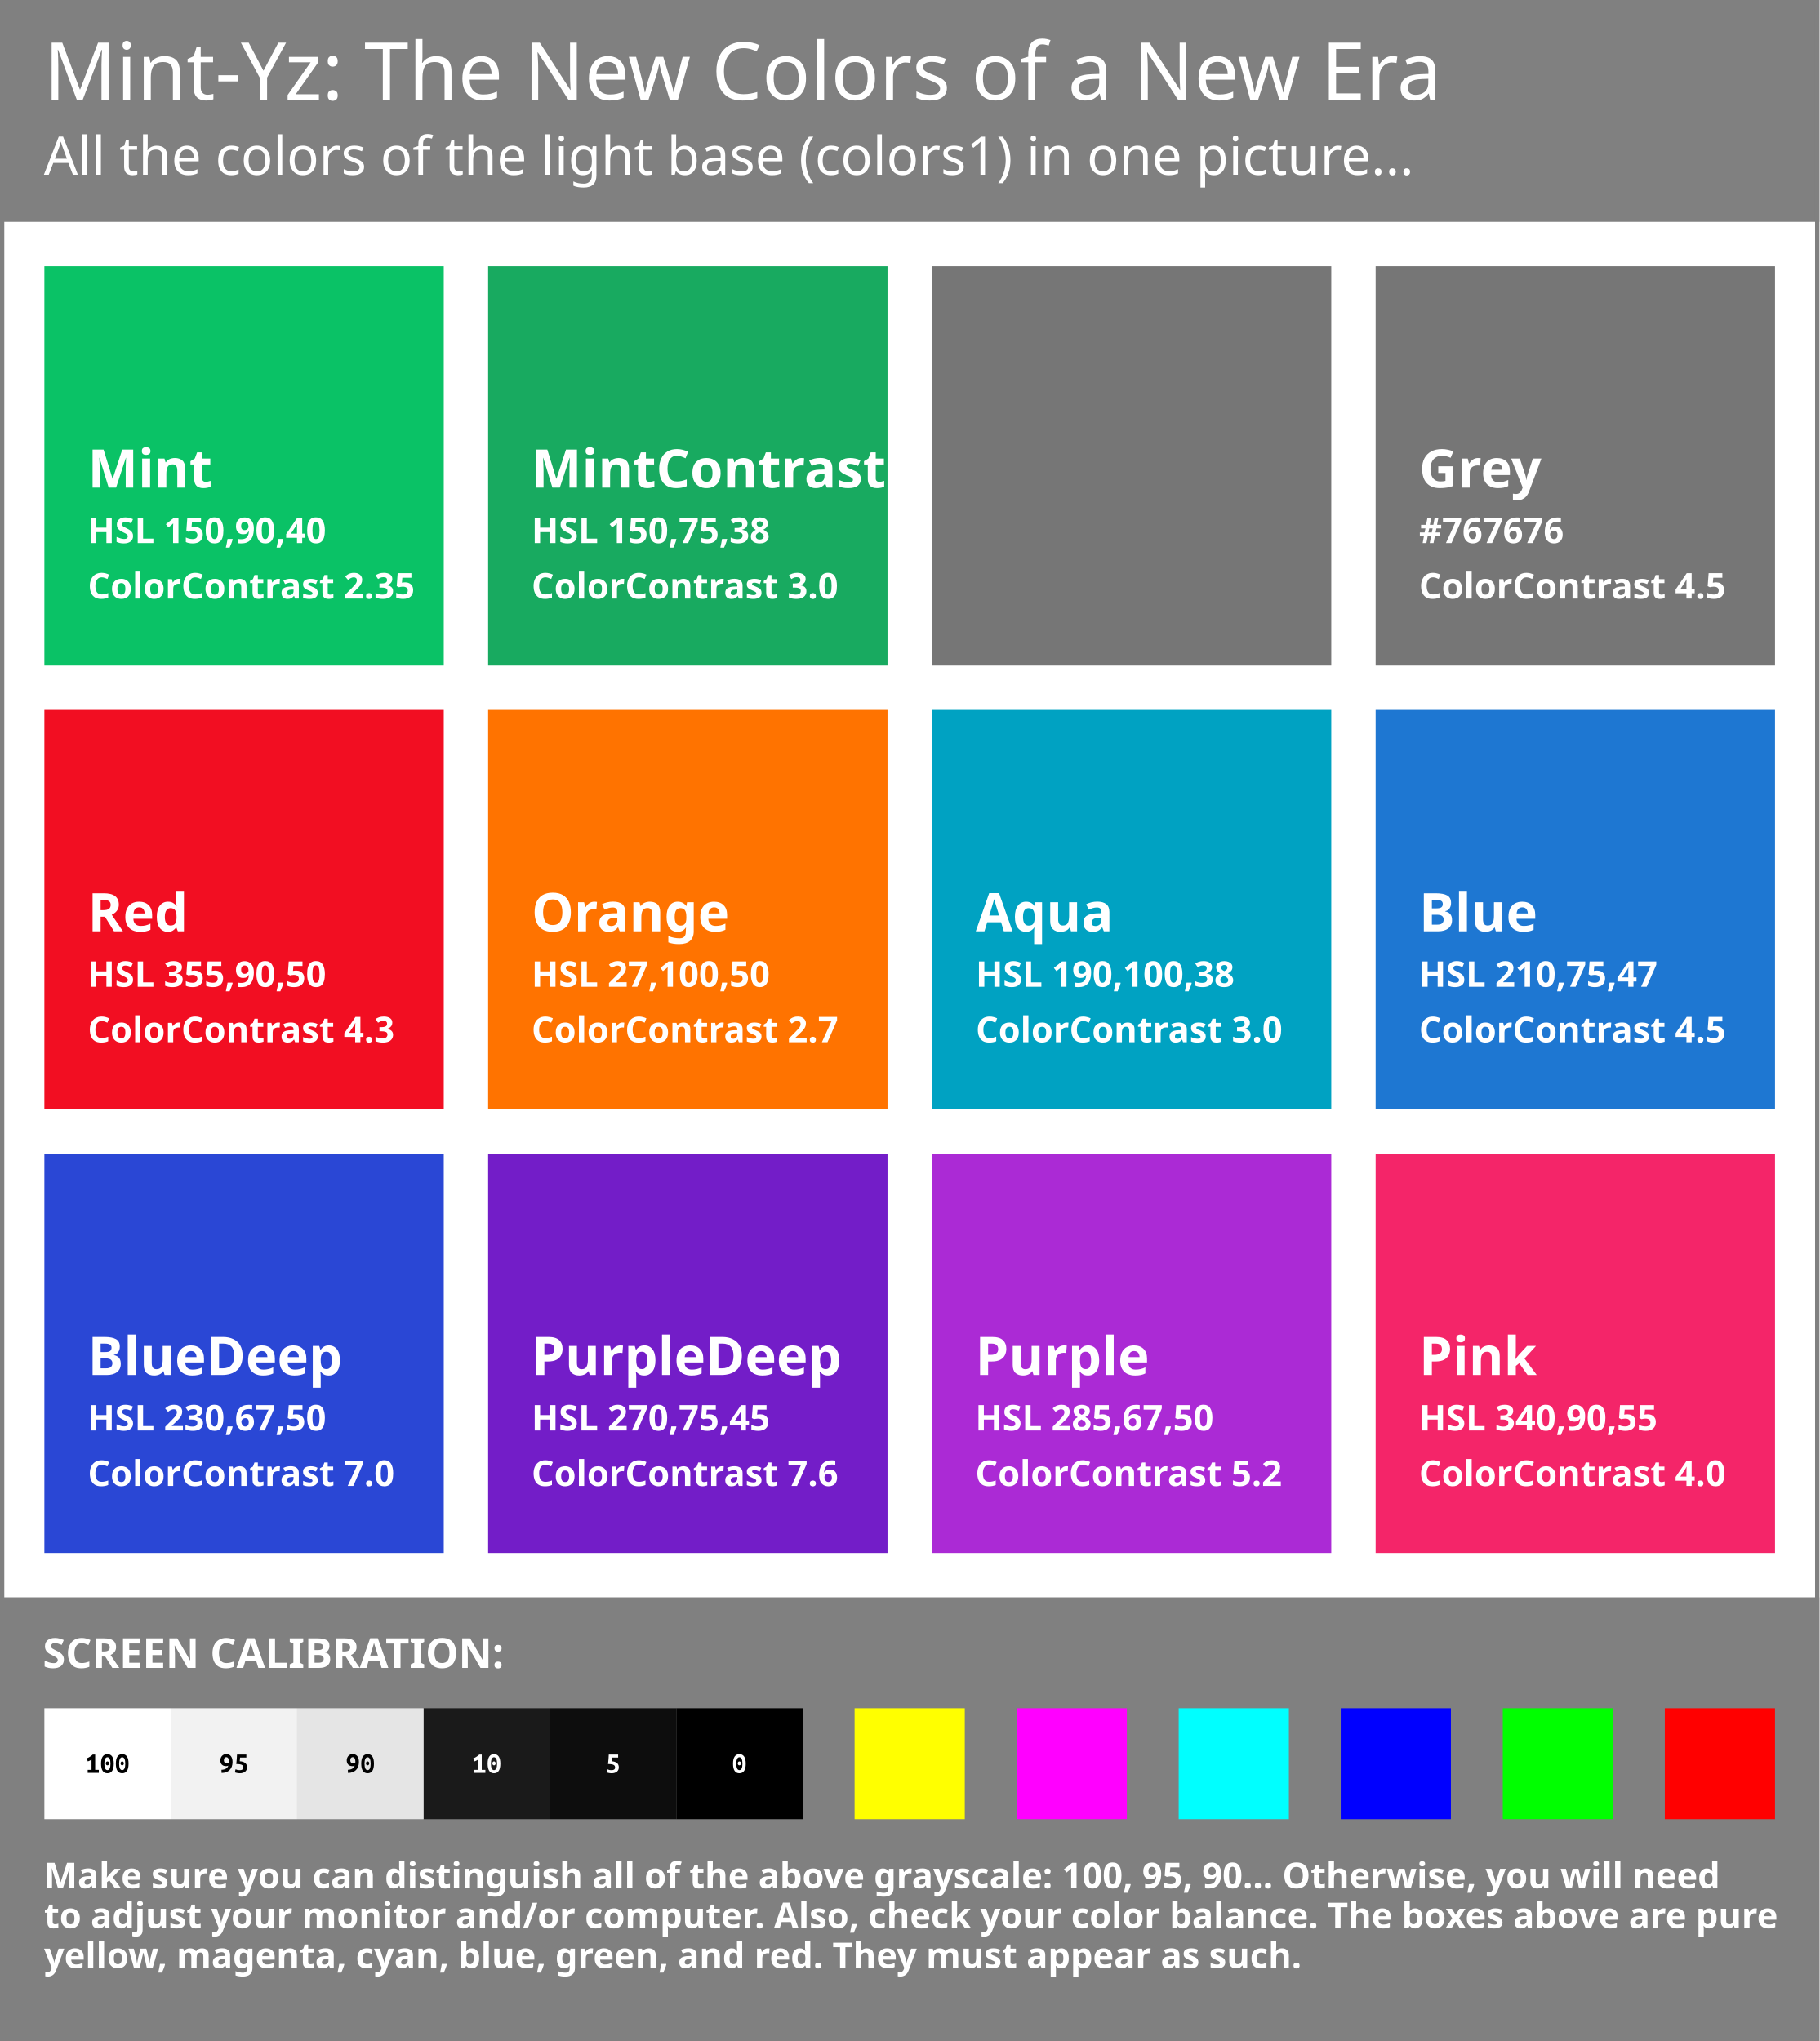
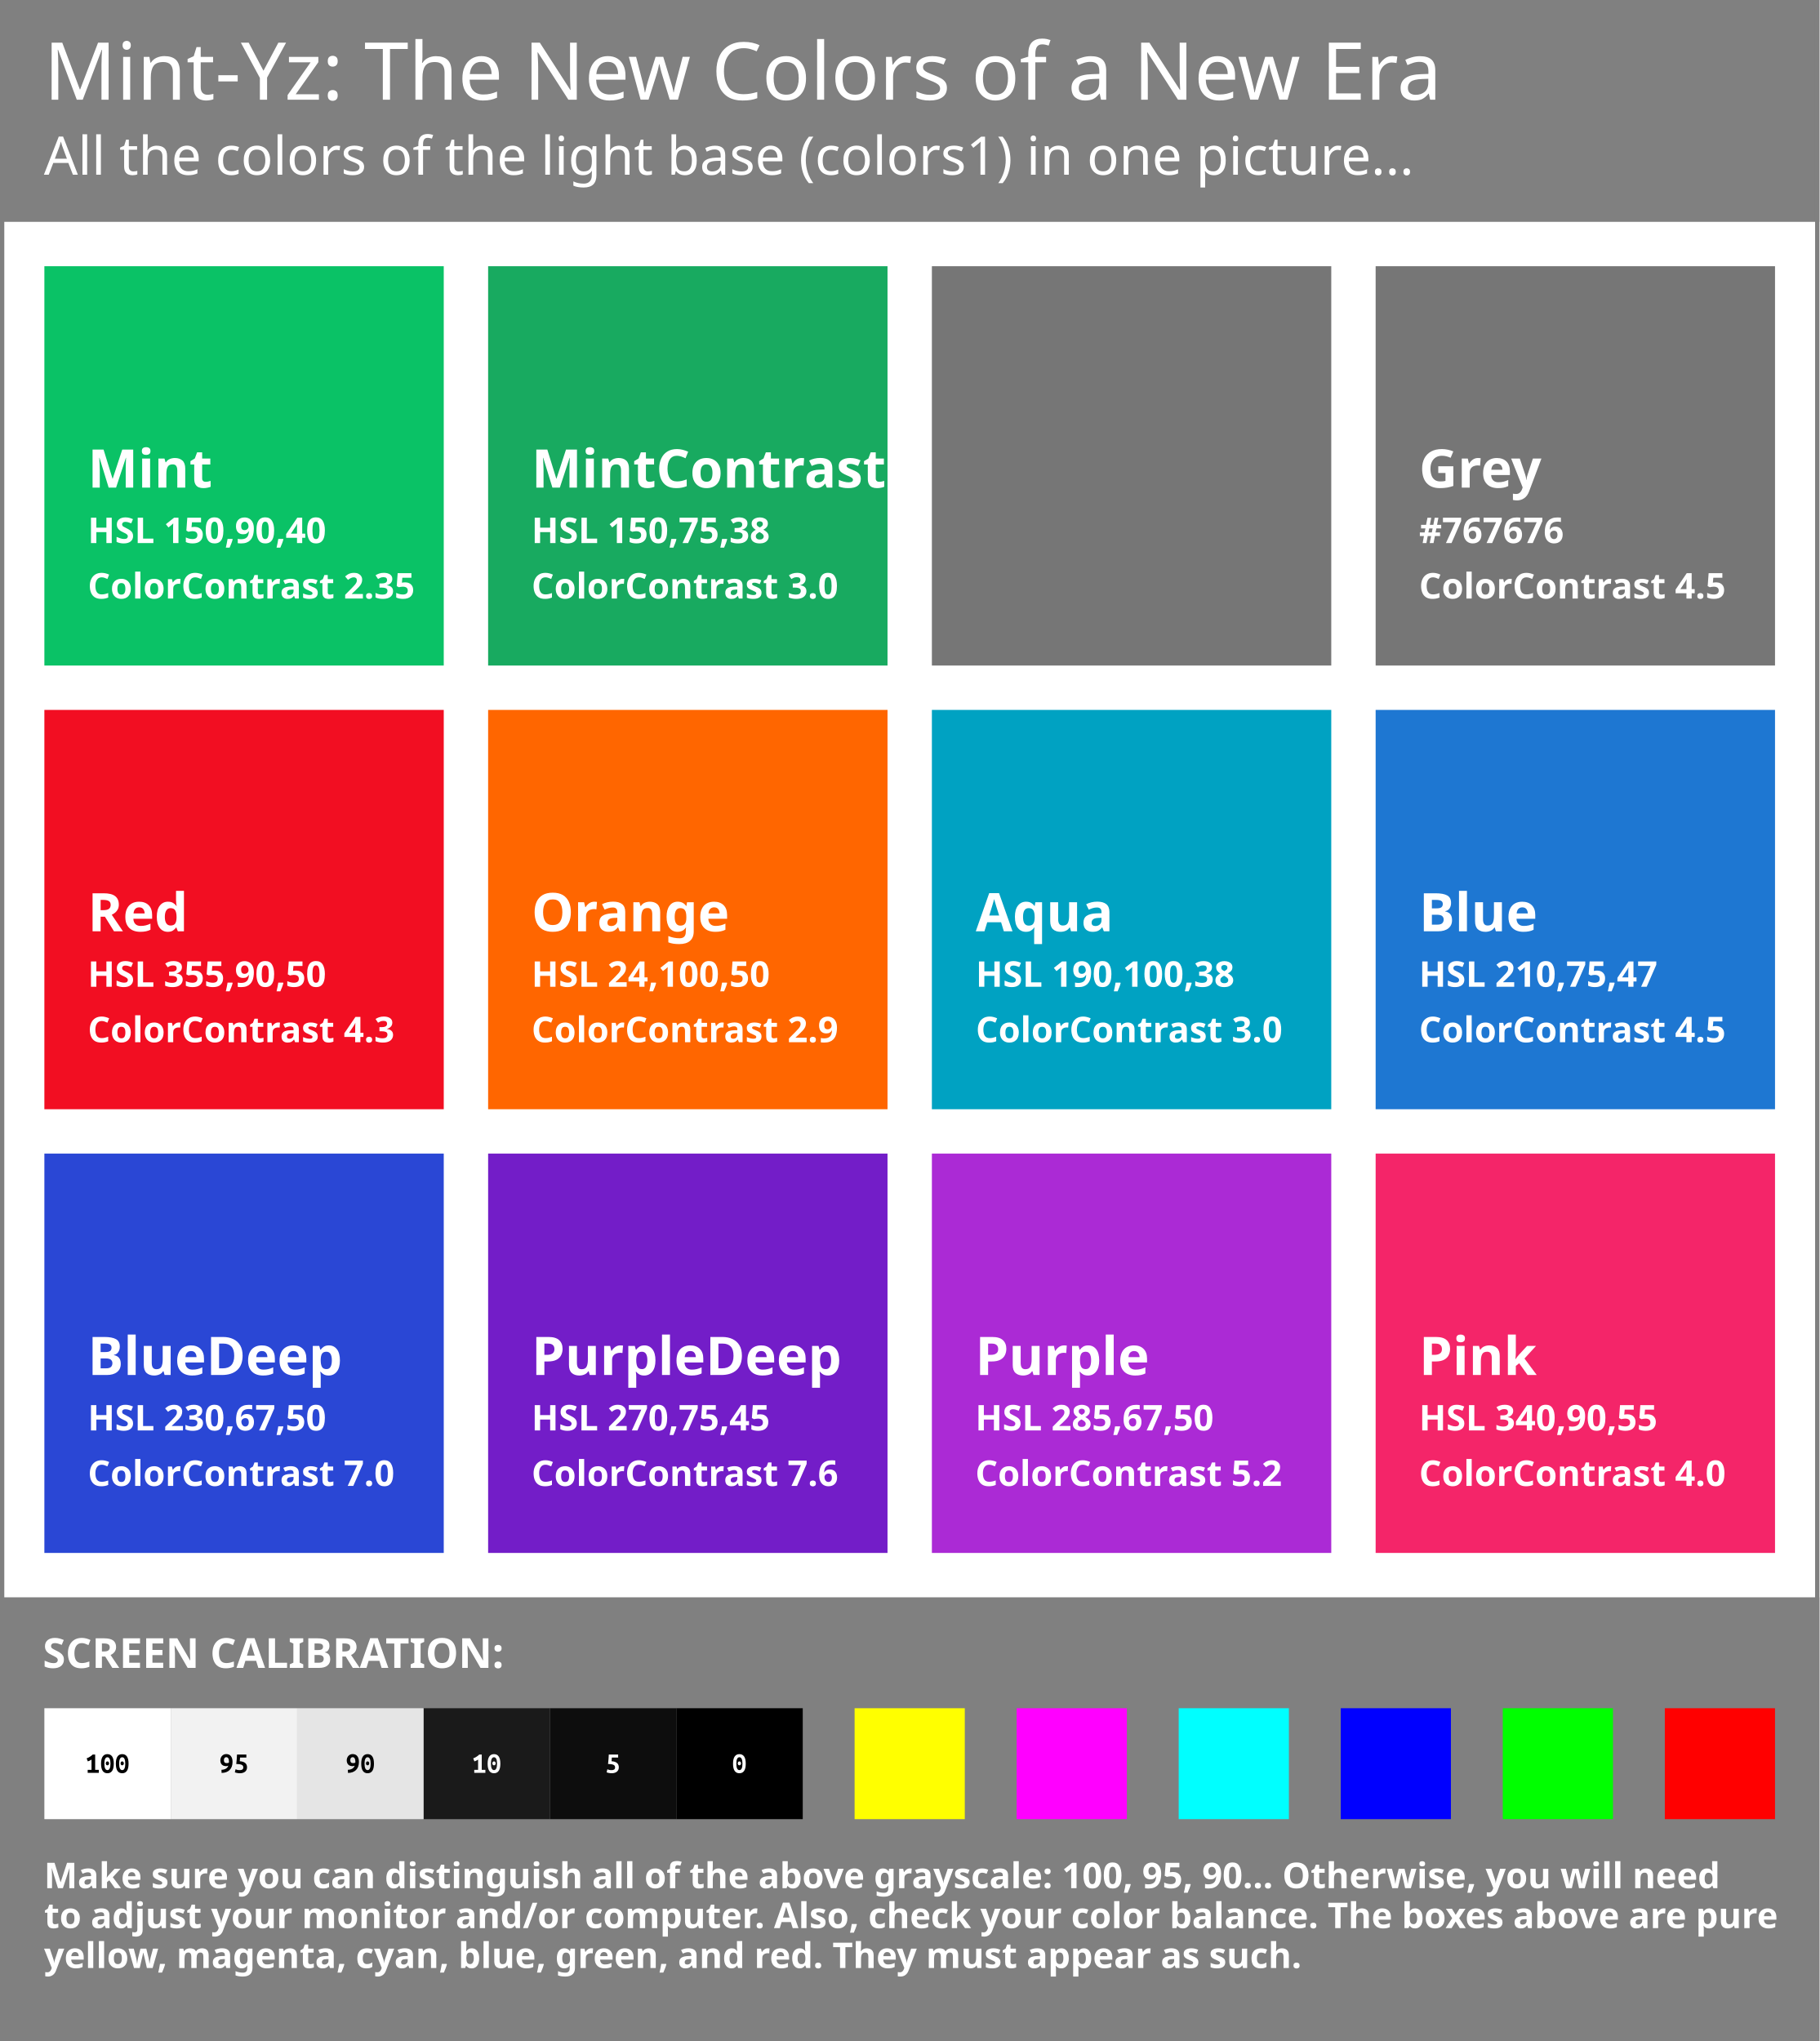
<svg xmlns="http://www.w3.org/2000/svg" width="820" height="920" viewBox="0 0 820 920" version="1.1" id="svg8">
  <defs id="defs2" />
  <g id="layer5">
    <rect y="0" x="0" height="920" width="820" id="rect122" style="fill:#ffffff;fill-opacity:1;stroke:none;stroke-width:0;stroke-opacity:1" />
  </g>
  <g id="layer1" transform="translate(0,-91.79999)">
    <rect y="211.8" x="420" height="180" width="180" id="rect133" style="vector-effect:none;fill:#767676;fill-opacity:1;stroke:none;stroke-width:0;stroke-linecap:butt;stroke-linejoin:miter;stroke-miterlimit:4;stroke-dasharray:none;stroke-dashoffset:0;stroke-opacity:1" />
    <rect y="91.8" x="0" height="100" width="820" id="rect903" style="opacity:1;vector-effect:none;fill:#808080;fill-opacity:1;stroke:none;stroke-width:0;stroke-linecap:butt;stroke-linejoin:miter;stroke-miterlimit:4;stroke-dasharray:none;stroke-dashoffset:0;stroke-opacity:1" />
    <text xml:space="preserve" style="font-style:normal;font-variant:normal;font-weight:normal;font-stretch:normal;font-size:24px;line-height:1.25;font-family:'DejaVu Sans';-inkscape-font-specification:'DejaVu Sans';text-align:start;letter-spacing:0px;word-spacing:0px;text-anchor:start;fill:#000000;fill-opacity:1;stroke:none" x="19.784" y="136.748" id="text947">
      <tspan x="19.784" y="136.748" style="font-style:normal;font-variant:normal;font-weight:normal;font-stretch:normal;font-size:36px;font-family:'Ubuntu Mono';-inkscape-font-specification:'Ubuntu Mono';fill:#ffffff;fill-opacity:1" id="tspan921">Mint-Yz: The New Colors of a New Era</tspan>
      <tspan id="tspan135" x="19.784" y="170.556" style="font-style:normal;font-variant:normal;font-weight:normal;font-stretch:normal;font-size:24px;font-family:'Ubuntu Mono';-inkscape-font-specification:'Ubuntu Mono';fill:#ffffff;fill-opacity:1">All the colors of the light base (colors1) in one picture...</tspan>
    </text>
    <rect y="92.768" x="0.968" height="918.063" width="818.063" id="rect115" style="fill:none;fill-opacity:1;stroke:#808080;stroke-width:1.937;stroke-opacity:1" />
    <g id="g1134" transform="translate(0,-50)">
      <rect y="861.8" x="0" height="200" width="820" id="rect4820" style="opacity:1;vector-effect:none;fill:#808080;fill-opacity:1;stroke:none;stroke-width:0;stroke-linecap:butt;stroke-linejoin:miter;stroke-miterlimit:4;stroke-dasharray:none;stroke-dashoffset:0;stroke-opacity:1" />
      <g id="g1061">
        <g transform="matrix(0,-2.099737,2.760329,0,-19.81775,889.5778)" style="display:inline" id="g1269">
          <rect transform="rotate(-90)" rx="6.3846035e-17" y="-34.396" x="-297" height="23.812" width="17.992" id="rect7" style="fill:#ff0000;fill-opacity:1;stroke:none;stroke-width:0.15;stroke-miterlimit:4;stroke-dasharray:none;stroke-opacity:1" />
          <rect transform="rotate(-90)" style="fill:#00ff00;fill-opacity:1;stroke:none;stroke-width:0.15;stroke-miterlimit:4;stroke-dasharray:none;stroke-opacity:1" id="rect9" width="17.992" height="23.812" x="-270.542" y="-34.396" rx="6.3846035e-17" />
          <rect transform="rotate(-90)" rx="6.3846035e-17" y="-34.396" x="-244.083" height="23.812" width="17.992" id="rect11" style="fill:#0000ff;fill-opacity:1;stroke:none;stroke-width:0.15;stroke-miterlimit:4;stroke-dasharray:none;stroke-opacity:1" />
          <rect transform="rotate(-90)" style="fill:#ffff00;fill-opacity:1;stroke:none;stroke-width:0.15;stroke-miterlimit:4;stroke-dasharray:none;stroke-opacity:1" id="rect818" width="17.992" height="23.812" x="-164.708" y="-34.396" rx="6.3846035e-17" />
          <rect transform="rotate(-90)" rx="6.3846035e-17" y="-34.396" x="-217.625" height="23.812" width="17.992" id="rect820-7" style="fill:#00ffff;fill-opacity:1;stroke:none;stroke-width:0.15;stroke-miterlimit:4;stroke-dasharray:none;stroke-opacity:1" />
          <rect transform="rotate(-90)" style="fill:#ff00ff;fill-opacity:1;stroke:none;stroke-width:0.15;stroke-miterlimit:4;stroke-dasharray:none;stroke-opacity:1" id="rect822-6" width="17.992" height="23.812" x="-191.167" y="-34.396" rx="6.3846035e-17" />
        </g>
        <rect transform="scale(-1)" style="display:inline;fill:#000000;fill-opacity:1;stroke:none;stroke-width:0.387;stroke-miterlimit:4;stroke-dasharray:none;stroke-opacity:1" id="rect1035" width="56.966" height="50" x="-361.798" y="-961.8" rx="2.0215312e-16" />
        <rect transform="scale(-1)" rx="2.0215312e-16" y="-961.8" x="-304.831" height="50" width="56.966" id="rect1037" style="display:inline;fill:#0d0d0d;fill-opacity:1;stroke:none;stroke-width:0.387;stroke-miterlimit:4;stroke-dasharray:none;stroke-opacity:1" />
        <rect transform="scale(-1)" style="display:inline;fill:#f2f2f2;fill-opacity:1;stroke:none;stroke-width:0.387;stroke-miterlimit:4;stroke-dasharray:none;stroke-opacity:1" id="rect1039" width="56.966" height="50" x="-133.933" y="-961.8" rx="2.0215312e-16" />
        <rect transform="scale(-1)" rx="2.0215312e-16" y="-961.8" x="-247.865" height="50" width="56.966" id="rect1041" style="display:inline;fill:#1a1a1a;fill-opacity:1;stroke:none;stroke-width:0.387;stroke-miterlimit:4;stroke-dasharray:none;stroke-opacity:1" />
        <rect transform="scale(-1)" style="display:inline;fill:#e5e5e5;fill-opacity:1;stroke:none;stroke-width:0.387;stroke-miterlimit:4;stroke-dasharray:none;stroke-opacity:1" id="rect1043" width="56.966" height="50" x="-190.899" y="-961.8" rx="2.0215312e-16" />
        <rect rx="2.0215312e-16" y="-961.8" x="-76.966" height="50" width="56.966" id="rect1045" style="display:inline;fill:#ffffff;fill-opacity:1;stroke:none;stroke-width:0.387;stroke-miterlimit:4;stroke-dasharray:none;stroke-opacity:1" transform="scale(-1)" />
        <g id="g1028">
          <g style="font-weight:bold;font-size:13.333px;line-height:17.778px;font-family:'Ubuntu Mono';-inkscape-font-specification:'Ubuntu Mono Bold';letter-spacing:0px;word-spacing:0px" id="text135" aria-label="100">
            <path id="path983" style="font-size:13.333px;text-align:center;text-anchor:middle" d="m 41.25,939.573 v -4.613 q -0.373,0.267 -0.853,0.48 -0.48,0.2 -0.813,0.32 l -0.533,-1.36 q 0.32,-0.12 0.693,-0.307 0.373,-0.187 0.747,-0.413 0.373,-0.227 0.707,-0.48 0.333,-0.253 0.573,-0.52 h 1.12 v 6.893 h 1.64 v 1.36 h -5.013 v -1.36 z" />
            <path id="path985" style="font-size:13.333px;text-align:center;text-anchor:middle" d="m 51.277,936.786 q 0,2.187 -0.733,3.253 -0.733,1.067 -2.133,1.067 -1.4,0 -2.133,-1.067 -0.733,-1.067 -0.733,-3.253 0,-2.16 0.747,-3.227 0.747,-1.067 2.12,-1.067 1.4,0 2.133,1.067 0.733,1.053 0.733,3.227 z m -1.48,0 q 0,-1.413 -0.36,-2.147 -0.347,-0.747 -1.027,-0.747 -0.667,0 -1.027,0.747 -0.36,0.733 -0.36,2.147 0,1.427 0.36,2.173 0.36,0.733 1.027,0.733 0.68,0 1.027,-0.733 0.36,-0.747 0.36,-2.173 z m -0.64,-0.133 q 0,0.36 -0.213,0.627 -0.2,0.253 -0.52,0.253 -0.347,0 -0.547,-0.253 -0.2,-0.267 -0.2,-0.627 0,-0.36 0.2,-0.627 0.2,-0.267 0.547,-0.267 0.32,0 0.52,0.267 0.213,0.267 0.213,0.627 z" />
            <path id="path987" style="font-size:13.333px;text-align:center;text-anchor:middle" d="m 57.943,936.786 q 0,2.187 -0.733,3.253 -0.733,1.067 -2.133,1.067 -1.4,0 -2.133,-1.067 -0.733,-1.067 -0.733,-3.253 0,-2.16 0.747,-3.227 0.747,-1.067 2.12,-1.067 1.4,0 2.133,1.067 0.733,1.053 0.733,3.227 z m -1.48,0 q 0,-1.413 -0.36,-2.147 -0.347,-0.747 -1.027,-0.747 -0.667,0 -1.027,0.747 -0.36,0.733 -0.36,2.147 0,1.427 0.36,2.173 0.36,0.733 1.027,0.733 0.68,0 1.027,-0.733 0.36,-0.747 0.36,-2.173 z m -0.64,-0.133 q 0,0.36 -0.213,0.627 -0.2,0.253 -0.52,0.253 -0.347,0 -0.547,-0.253 -0.2,-0.267 -0.2,-0.627 0,-0.36 0.2,-0.627 0.2,-0.267 0.547,-0.267 0.32,0 0.52,0.267 0.213,0.267 0.213,0.627 z" />
          </g>
          <g style="font-weight:bold;font-size:13.333px;line-height:17.778px;font-family:'Ubuntu Mono';-inkscape-font-specification:'Ubuntu Mono Bold';letter-spacing:0px;word-spacing:0px" id="text141" aria-label="0">
            <path id="path990" style="font-size:13.333px;text-align:center;text-anchor:middle;fill:#ffffff;fill-opacity:1" d="m 336.107,936.786 q 0,2.187 -0.733,3.253 -0.733,1.067 -2.133,1.067 -1.4,0 -2.133,-1.067 -0.733,-1.067 -0.733,-3.253 0,-2.16 0.747,-3.227 0.747,-1.067 2.12,-1.067 1.4,0 2.133,1.067 0.733,1.053 0.733,3.227 z m -1.48,0 q 0,-1.413 -0.36,-2.147 -0.347,-0.747 -1.027,-0.747 -0.667,0 -1.027,0.747 -0.36,0.733 -0.36,2.147 0,1.427 0.36,2.173 0.36,0.733 1.027,0.733 0.68,0 1.027,-0.733 0.36,-0.747 0.36,-2.173 z m -0.64,-0.133 q 0,0.36 -0.213,0.627 -0.2,0.253 -0.52,0.253 -0.347,0 -0.547,-0.253 -0.2,-0.267 -0.2,-0.627 0,-0.36 0.2,-0.627 0.2,-0.267 0.547,-0.267 0.32,0 0.52,0.267 0.213,0.267 0.213,0.627 z" />
          </g>
          <g style="font-weight:bold;font-size:13.333px;line-height:17.778px;font-family:'Ubuntu Mono';-inkscape-font-specification:'Ubuntu Mono Bold';letter-spacing:0px;word-spacing:0px" id="text968" aria-label="95">
            <path id="path993" style="font-size:13.333px;text-align:center;text-anchor:middle" d="m 102.189,936.546 q 0.253,0 0.533,-0.053 0.28,-0.053 0.453,-0.147 0.013,-0.107 0.013,-0.253 0.013,-0.16 0.013,-0.307 0,-0.333 -0.067,-0.667 -0.053,-0.347 -0.2,-0.627 -0.133,-0.28 -0.373,-0.453 -0.227,-0.173 -0.573,-0.173 -0.293,0 -0.507,0.12 -0.2,0.107 -0.333,0.293 -0.12,0.187 -0.187,0.44 -0.053,0.253 -0.053,0.533 0,0.627 0.293,0.96 0.293,0.333 0.987,0.333 z m -0.213,1.36 q -0.72,0 -1.227,-0.2 -0.507,-0.213 -0.827,-0.573 -0.32,-0.36 -0.467,-0.827 -0.147,-0.48 -0.147,-1.027 0,-0.48 0.16,-0.973 0.173,-0.507 0.493,-0.907 0.333,-0.413 0.827,-0.667 0.493,-0.267 1.16,-0.267 1.387,0 2.12,0.933 0.733,0.933 0.733,2.6 0,1.2 -0.347,2.133 -0.347,0.92 -1,1.547 -0.64,0.627 -1.56,0.96 -0.907,0.32 -2.027,0.32 l -0.053,-1.413 q 1.067,-0.013 1.907,-0.453 0.84,-0.453 1.187,-1.413 -0.52,0.227 -0.933,0.227 z" />
            <path id="path995" style="font-size:13.333px;text-align:center;text-anchor:middle" d="m 109.656,938.506 q 0,-0.347 -0.12,-0.627 -0.107,-0.293 -0.453,-0.493 -0.333,-0.213 -0.96,-0.32 -0.627,-0.12 -1.64,-0.12 0.133,-1.12 0.213,-2.187 0.08,-1.08 0.12,-2.08 h 4.213 v 1.36 h -2.84 q -0.027,0.427 -0.067,0.893 -0.04,0.467 -0.067,0.76 1.653,0.107 2.467,0.8 0.813,0.693 0.813,1.947 0,0.573 -0.2,1.067 -0.2,0.48 -0.613,0.84 -0.413,0.36 -1.027,0.56 -0.613,0.2 -1.427,0.2 -0.32,0 -0.653,-0.04 -0.333,-0.04 -0.64,-0.107 -0.307,-0.053 -0.56,-0.133 -0.24,-0.08 -0.373,-0.147 l 0.333,-1.36 q 0.293,0.147 0.747,0.267 0.453,0.12 1.133,0.12 0.48,0 0.787,-0.107 0.32,-0.107 0.493,-0.267 0.187,-0.173 0.253,-0.387 0.067,-0.213 0.067,-0.44 z" />
          </g>
          <g style="font-weight:bold;font-size:13.333px;line-height:17.778px;font-family:'Ubuntu Mono';-inkscape-font-specification:'Ubuntu Mono Bold';letter-spacing:0px;word-spacing:0px" id="text973" aria-label="90">
            <path id="path998" style="font-size:13.333px;text-align:center;text-anchor:middle" d="m 159.155,936.546 q 0.253,0 0.533,-0.053 0.28,-0.053 0.453,-0.147 0.013,-0.107 0.013,-0.253 0.013,-0.16 0.013,-0.307 0,-0.333 -0.067,-0.667 -0.053,-0.347 -0.2,-0.627 -0.133,-0.28 -0.373,-0.453 -0.227,-0.173 -0.573,-0.173 -0.293,0 -0.507,0.12 -0.2,0.107 -0.333,0.293 -0.12,0.187 -0.187,0.44 -0.053,0.253 -0.053,0.533 0,0.627 0.293,0.96 0.293,0.333 0.987,0.333 z m -0.213,1.36 q -0.72,0 -1.227,-0.2 -0.507,-0.213 -0.827,-0.573 -0.32,-0.36 -0.467,-0.827 -0.147,-0.48 -0.147,-1.027 0,-0.48 0.16,-0.973 0.173,-0.507 0.493,-0.907 0.333,-0.413 0.827,-0.667 0.493,-0.267 1.16,-0.267 1.387,0 2.12,0.933 0.733,0.933 0.733,2.6 0,1.2 -0.347,2.133 -0.347,0.92 -1,1.547 -0.64,0.627 -1.56,0.96 -0.907,0.32 -2.027,0.32 l -0.053,-1.413 q 1.067,-0.013 1.907,-0.453 0.84,-0.453 1.187,-1.413 -0.52,0.227 -0.933,0.227 z" />
            <path id="path1000" style="font-size:13.333px;text-align:center;text-anchor:middle" d="m 168.542,936.786 q 0,2.187 -0.733,3.253 -0.733,1.067 -2.133,1.067 -1.4,0 -2.133,-1.067 -0.733,-1.067 -0.733,-3.253 0,-2.16 0.747,-3.227 0.747,-1.067 2.12,-1.067 1.4,0 2.133,1.067 0.733,1.053 0.733,3.227 z m -1.48,0 q 0,-1.413 -0.36,-2.147 -0.347,-0.747 -1.027,-0.747 -0.667,0 -1.027,0.747 -0.36,0.733 -0.36,2.147 0,1.427 0.36,2.173 0.36,0.733 1.027,0.733 0.68,0 1.027,-0.733 0.36,-0.747 0.36,-2.173 z m -0.64,-0.133 q 0,0.36 -0.213,0.627 -0.2,0.253 -0.52,0.253 -0.347,0 -0.547,-0.253 -0.2,-0.267 -0.2,-0.627 0,-0.36 0.2,-0.627 0.2,-0.267 0.547,-0.267 0.32,0 0.52,0.267 0.213,0.267 0.213,0.627 z" />
          </g>
          <g style="font-weight:bold;font-size:13.333px;line-height:17.778px;font-family:'Ubuntu Mono';-inkscape-font-specification:'Ubuntu Mono Bold';letter-spacing:0px;word-spacing:0px" id="text977" aria-label="10">
            <path id="path1003" style="font-size:13.333px;text-align:center;text-anchor:middle;fill:#ffffff;fill-opacity:1" d="m 215.481,939.573 v -4.613 q -0.373,0.267 -0.853,0.48 -0.48,0.2 -0.813,0.32 l -0.533,-1.36 q 0.32,-0.12 0.693,-0.307 0.373,-0.187 0.747,-0.413 0.373,-0.227 0.707,-0.48 0.333,-0.253 0.573,-0.52 h 1.12 v 6.893 h 1.64 v 1.36 H 213.748 v -1.36 z" />
            <path id="path1005" style="font-size:13.333px;text-align:center;text-anchor:middle;fill:#ffffff;fill-opacity:1" d="m 225.508,936.786 q 0,2.187 -0.733,3.253 -0.733,1.067 -2.133,1.067 -1.4,0 -2.133,-1.067 -0.733,-1.067 -0.733,-3.253 0,-2.16 0.747,-3.227 0.747,-1.067 2.12,-1.067 1.4,0 2.133,1.067 0.733,1.053 0.733,3.227 z m -1.48,0 q 0,-1.413 -0.36,-2.147 -0.347,-0.747 -1.027,-0.747 -0.667,0 -1.027,0.747 -0.36,0.733 -0.36,2.147 0,1.427 0.36,2.173 0.36,0.733 1.027,0.733 0.68,0 1.027,-0.733 0.36,-0.747 0.36,-2.173 z m -0.64,-0.133 q 0,0.36 -0.213,0.627 -0.2,0.253 -0.52,0.253 -0.347,0 -0.547,-0.253 -0.2,-0.267 -0.2,-0.627 0,-0.36 0.2,-0.627 0.2,-0.267 0.547,-0.267 0.32,0 0.52,0.267 0.213,0.267 0.213,0.627 z" />
          </g>
          <g style="font-weight:bold;font-size:13.333px;line-height:17.778px;font-family:'Ubuntu Mono';-inkscape-font-specification:'Ubuntu Mono Bold';letter-spacing:0px;word-spacing:0px" id="text981" aria-label="5">
            <path id="path1008" style="font-size:13.333px;text-align:center;text-anchor:middle;fill:#ffffff;fill-opacity:1" d="m 277.221,938.506 q 0,-0.347 -0.12,-0.627 -0.107,-0.293 -0.453,-0.493 -0.333,-0.213 -0.96,-0.32 -0.627,-0.12 -1.64,-0.12 0.133,-1.12 0.213,-2.187 0.08,-1.08 0.12,-2.08 h 4.213 v 1.36 h -2.84 q -0.027,0.427 -0.067,0.893 -0.04,0.467 -0.067,0.76 1.653,0.107 2.467,0.8 0.813,0.693 0.813,1.947 0,0.573 -0.2,1.067 -0.2,0.48 -0.613,0.84 -0.413,0.36 -1.027,0.56 -0.613,0.2 -1.427,0.2 -0.32,0 -0.653,-0.04 -0.333,-0.04 -0.64,-0.107 -0.307,-0.053 -0.56,-0.133 -0.24,-0.08 -0.373,-0.147 l 0.333,-1.36 q 0.293,0.147 0.747,0.267 0.453,0.12 1.133,0.12 0.48,0 0.787,-0.107 0.32,-0.107 0.493,-0.267 0.187,-0.173 0.253,-0.387 0.067,-0.213 0.067,-0.44 z" />
          </g>
        </g>
      </g>
      <text id="text1065" y="893.616" x="19.253" style="font-weight:bold;font-size:18.667px;line-height:29.333px;font-family:'Ubuntu Mono';-inkscape-font-specification:'Ubuntu Mono Bold';letter-spacing:0px;word-spacing:0px" xml:space="preserve">
        <tspan style="font-size:18.667px;fill:#ffffff;fill-opacity:1" y="893.616" x="19.253" id="tspan1063">SCREEN CALIBRATION:</tspan>
      </text>
      <text id="text1069" y="992.904" x="19.856" style="font-weight:bold;font-size:16px;line-height:18px;font-family:'Ubuntu Mono';-inkscape-font-specification:'Ubuntu Mono Bold';letter-spacing:0px;word-spacing:0px" xml:space="preserve">
        <tspan style="font-style:normal;font-variant:normal;font-weight:bold;font-stretch:normal;font-family:'Ubuntu Mono';-inkscape-font-specification:'Ubuntu Mono Bold';fill:#ffffff;fill-opacity:1" id="tspan1075" y="992.904" x="19.856">Make sure you can distinguish all of the above grayscale: 100, 95, 90... Otherwise, you will need</tspan>
        <tspan style="font-style:normal;font-variant:normal;font-weight:bold;font-stretch:normal;font-family:'Ubuntu Mono';-inkscape-font-specification:'Ubuntu Mono Bold';fill:#ffffff;fill-opacity:1" id="tspan1079" y="1010.904" x="19.856">to adjust your monitor and/or computer. Also, check your color balance. The boxes above are pure</tspan>
        <tspan id="tspan1089" style="font-style:normal;font-variant:normal;font-weight:bold;font-stretch:normal;font-family:'Ubuntu Mono';-inkscape-font-specification:'Ubuntu Mono Bold';fill:#ffffff;fill-opacity:1" y="1028.904" x="19.856">yellow, magenta, cyan, blue, green, and red. They must appear as such.</tspan>
      </text>
    </g>
    <g id="g935" transform="translate(400,150)">
      <rect style="opacity:1;vector-effect:none;fill:#00a2c2;fill-opacity:1;stroke:none;stroke-width:0;stroke-linecap:butt;stroke-linejoin:miter;stroke-miterlimit:4;stroke-dasharray:none;stroke-dashoffset:0;stroke-opacity:1" id="rect830" width="180" height="180" x="20" y="261.8" />
      <text id="text59" y="361.592" x="39.784" style="font-style:normal;font-variant:normal;font-weight:bold;font-stretch:normal;font-size:16px;line-height:25px;font-family:'Ubuntu Mono';-inkscape-font-specification:'Ubuntu Mono Bold';text-align:start;letter-spacing:0px;word-spacing:0px;text-anchor:start;fill:#000000;fill-opacity:1;stroke:none" xml:space="preserve">
        <tspan id="tspan866" style="font-size:24px;line-height:18px;fill:#ffffff;fill-opacity:1" y="361.592" x="39.784">Aqua</tspan>
        <tspan id="tspan872" style="line-height:18px;fill:#ffffff;fill-opacity:1" y="386.592" x="39.784">HSL 190,100,38</tspan>
        <tspan style="line-height:18px;fill:#ffffff;fill-opacity:1" y="411.592" x="39.784" id="tspan933">ColorContrast 3.0</tspan>
      </text>
    </g>
    <g id="g956" transform="translate(0,-50)">
      <rect y="261.8" x="620" height="180" width="180" id="rect55" style="opacity:1;vector-effect:none;fill:#767676;fill-opacity:1;stroke:none;stroke-width:0;stroke-linecap:butt;stroke-linejoin:miter;stroke-miterlimit:4;stroke-dasharray:none;stroke-dashoffset:0;stroke-opacity:1" />
      <text xml:space="preserve" style="font-style:normal;font-variant:normal;font-weight:bold;font-stretch:normal;font-size:16px;line-height:25px;font-family:'Ubuntu Mono';-inkscape-font-specification:'Ubuntu Mono Bold';text-align:start;letter-spacing:0px;word-spacing:0px;text-anchor:start;fill:#000000;fill-opacity:1;stroke:none" x="639.568" y="361.592" id="text896">
        <tspan x="639.568" y="361.592" style="font-size:24px;line-height:18px;fill:#ffffff;fill-opacity:1" id="tspan890">Grey</tspan>
        <tspan x="639.568" y="386.592" style="line-height:18px;fill:#ffffff;fill-opacity:1" id="tspan892">#767676</tspan>
        <tspan x="639.568" y="411.592" style="line-height:18px;fill:#ffffff;fill-opacity:1" id="tspan894">ColorContrast 4.5</tspan>
      </text>
    </g>
    <g id="g990" transform="translate(-200,-45.39999)">
-       <rect y="457.2" x="420" height="180" width="180" id="rect812" style="vector-effect:none;fill:#ff7300;fill-opacity:1;stroke:none;stroke-width:0;stroke-linecap:butt;stroke-linejoin:miter;stroke-miterlimit:4;stroke-dasharray:none;stroke-dashoffset:0;stroke-opacity:1" />
+       <rect y="457.2" x="420" height="180" width="180" id="rect812" style="vector-effect:none;fill:#ff6600;fill-opacity:1;stroke:none;stroke-width:0;stroke-linecap:butt;stroke-linejoin:miter;stroke-miterlimit:4;stroke-dasharray:none;stroke-dashoffset:0;stroke-opacity:1" />
      <text id="text904" y="556.992" x="439.568" style="font-style:normal;font-variant:normal;font-weight:bold;font-stretch:normal;font-size:16px;line-height:25px;font-family:'Ubuntu Mono';-inkscape-font-specification:'Ubuntu Mono Bold';text-align:start;letter-spacing:0px;word-spacing:0px;text-anchor:start;fill:#000000;fill-opacity:1;stroke:none" xml:space="preserve">
        <tspan id="tspan898" style="font-size:24px;line-height:18px;fill:#ffffff;fill-opacity:1" y="556.992" x="439.568">Orange</tspan>
-         <tspan id="tspan900" style="line-height:18px;fill:#ffffff;fill-opacity:1" y="581.992" x="439.568">HSL 27,100,50</tspan>
-         <tspan id="tspan902" style="line-height:18px;fill:#ffffff;fill-opacity:1" y="606.992" x="439.568">ColorContrast 2.7</tspan>
+         <tspan id="tspan900" style="line-height:18px;fill:#ffffff;fill-opacity:1" y="581.992" x="439.568">HSL 24,100,50</tspan>
+         <tspan id="tspan902" style="line-height:18px;fill:#ffffff;fill-opacity:1" y="606.992" x="439.568">ColorContrast 2.9</tspan>
      </text>
    </g>
    <g id="g970" transform="translate(400,150)">
      <rect y="461.8" x="220" height="180" width="180" id="rect822" style="opacity:1;vector-effect:none;fill:#f42569;fill-opacity:1;stroke:none;stroke-width:0;stroke-linecap:butt;stroke-linejoin:miter;stroke-miterlimit:4;stroke-dasharray:none;stroke-dashoffset:0;stroke-opacity:1" />
      <text id="text912" y="561.592" x="239.568" style="font-style:normal;font-variant:normal;font-weight:bold;font-stretch:normal;font-size:16px;line-height:25px;font-family:'Ubuntu Mono';-inkscape-font-specification:'Ubuntu Mono Bold';text-align:start;letter-spacing:0px;word-spacing:0px;text-anchor:start;fill:#000000;fill-opacity:1;stroke:none" xml:space="preserve">
        <tspan id="tspan906" style="font-size:24px;line-height:18px;fill:#ffffff;fill-opacity:1" y="561.592" x="239.568">Pink</tspan>
        <tspan id="tspan908" style="line-height:18px;fill:#ffffff;fill-opacity:1" y="586.592" x="239.568">HSL 340,90,55 </tspan>
        <tspan id="tspan910" style="line-height:18px;fill:#ffffff;fill-opacity:1" y="611.592" x="239.568">ColorContrast 4.0</tspan>
      </text>
    </g>
    <g id="g977" transform="translate(0,150)">
      <rect style="opacity:1;vector-effect:none;fill:#ab2ad5;fill-opacity:1;stroke:none;stroke-width:0;stroke-linecap:butt;stroke-linejoin:miter;stroke-miterlimit:4;stroke-dasharray:none;stroke-dashoffset:0;stroke-opacity:1" id="rect820" width="180" height="180" x="420" y="461.8" />
      <text xml:space="preserve" style="font-style:normal;font-variant:normal;font-weight:bold;font-stretch:normal;font-size:16px;line-height:25px;font-family:'Ubuntu Mono';-inkscape-font-specification:'Ubuntu Mono Bold';text-align:start;letter-spacing:0px;word-spacing:0px;text-anchor:start;fill:#000000;fill-opacity:1;stroke:none" x="439.568" y="561.592" id="text920">
        <tspan x="439.568" y="561.592" style="font-size:24px;line-height:18px;fill:#ffffff;fill-opacity:1" id="tspan914">Purple</tspan>
        <tspan x="439.568" y="586.592" style="line-height:18px;fill:#ffffff;fill-opacity:1" id="tspan916">HSL 285,67,50 </tspan>
        <tspan x="439.568" y="611.592" style="line-height:18px;fill:#ffffff;fill-opacity:1" id="tspan918">ColorContrast 5.2</tspan>
      </text>
    </g>
    <g id="g984" transform="translate(-600,-50)">
      <rect y="461.8" x="620" height="180" width="180" id="rect824" style="opacity:1;vector-effect:none;fill:#f20e22;fill-opacity:1;stroke:none;stroke-width:0;stroke-linecap:butt;stroke-linejoin:miter;stroke-miterlimit:4;stroke-dasharray:none;stroke-dashoffset:0;stroke-opacity:1" />
      <text id="text928" y="561.592" x="639.568" style="font-style:normal;font-variant:normal;font-weight:bold;font-stretch:normal;font-size:16px;line-height:25px;font-family:'Ubuntu Mono';-inkscape-font-specification:'Ubuntu Mono Bold';text-align:start;letter-spacing:0px;word-spacing:0px;text-anchor:start;fill:#000000;fill-opacity:1;stroke:none" xml:space="preserve">
        <tspan id="tspan922" style="font-size:24px;line-height:18px;fill:#ffffff;fill-opacity:1" y="561.592" x="639.568">Red</tspan>
        <tspan id="tspan924" style="line-height:18px;fill:#ffffff;fill-opacity:1" y="586.592" x="639.568">HSL 355,90,50 </tspan>
        <tspan style="line-height:18px;fill:#ffffff;fill-opacity:1" y="611.592" x="639.568" id="tspan923">ColorContrast 4.3</tspan>
      </text>
    </g>
    <g id="g1099" transform="translate(-200,-450)">
      <rect y="661.8" x="420" height="180" width="180" id="rect1089" style="opacity:1;vector-effect:none;fill:#18aa60;fill-opacity:1;stroke:none;stroke-width:0;stroke-linecap:butt;stroke-linejoin:miter;stroke-miterlimit:4;stroke-dasharray:none;stroke-dashoffset:0;stroke-opacity:1" />
      <text xml:space="preserve" style="font-style:normal;font-variant:normal;font-weight:bold;font-stretch:normal;font-size:16px;line-height:25px;font-family:'Ubuntu Mono';-inkscape-font-specification:'Ubuntu Mono Bold';text-align:start;letter-spacing:0px;word-spacing:0px;text-anchor:start;fill:#000000;fill-opacity:1;stroke:none" x="439.568" y="761.592" id="text1097">
        <tspan x="439.568" y="761.592" style="font-size:24px;line-height:18px;fill:#ffffff;fill-opacity:1" id="tspan1091">MintContrast</tspan>
        <tspan x="439.568" y="786.592" style="line-height:18px;fill:#ffffff;fill-opacity:1" id="tspan1093">HSL 150,75,38</tspan>
        <tspan id="tspan1095" x="439.568" y="811.592" style="line-height:18px;fill:#ffffff;fill-opacity:1">ColorContrast 3.0</tspan>
      </text>
    </g>
    <g transform="translate(-400,-450)" id="g991">
      <rect style="opacity:1;vector-effect:none;fill:#0ac266;fill-opacity:1;stroke:none;stroke-width:0;stroke-linecap:butt;stroke-linejoin:miter;stroke-miterlimit:4;stroke-dasharray:none;stroke-dashoffset:0;stroke-opacity:1" id="rect816" width="180" height="180" x="420" y="661.8" />
      <text id="text952" y="761.592" x="439.568" style="font-style:normal;font-variant:normal;font-weight:bold;font-stretch:normal;font-size:16px;line-height:25px;font-family:'Ubuntu Mono';-inkscape-font-specification:'Ubuntu Mono Bold';text-align:start;letter-spacing:0px;word-spacing:0px;text-anchor:start;fill:#000000;fill-opacity:1;stroke:none" xml:space="preserve">
        <tspan id="tspan946" style="font-size:24px;line-height:18px;fill:#ffffff;fill-opacity:1" y="761.592" x="439.568">Mint</tspan>
        <tspan id="tspan950" style="line-height:18px;fill:#ffffff;fill-opacity:1" y="786.592" x="439.568">HSL 150,90,40</tspan>
        <tspan style="line-height:18px;fill:#ffffff;fill-opacity:1" y="811.592" x="439.568" id="tspan992">ColorContrast 2.35</tspan>
      </text>
    </g>
    <g id="g942" transform="translate(400,150)">
      <rect style="opacity:1;vector-effect:none;fill:#1e77d2;fill-opacity:1;stroke:none;stroke-width:0;stroke-linecap:butt;stroke-linejoin:miter;stroke-miterlimit:4;stroke-dasharray:none;stroke-dashoffset:0;stroke-opacity:1" id="rect842" width="180" height="180" x="220" y="261.8" />
      <text xml:space="preserve" style="font-style:normal;font-variant:normal;font-weight:bold;font-stretch:normal;font-size:16px;line-height:25px;font-family:'Ubuntu Mono';-inkscape-font-specification:'Ubuntu Mono Bold';text-align:start;letter-spacing:0px;word-spacing:0px;text-anchor:start;fill:#000000;fill-opacity:1;stroke:none" x="239.568" y="361.592" id="text880">
        <tspan x="239.568" y="361.592" style="font-size:24px;line-height:18px;fill:#ffffff;fill-opacity:1" id="tspan874">Blue</tspan>
        <tspan x="239.568" y="386.592" style="line-height:18px;fill:#ffffff;fill-opacity:1" id="tspan878">HSL 210,75,47</tspan>
        <tspan x="239.568" y="411.592" style="line-height:18px;fill:#ffffff;fill-opacity:1" id="tspan935">ColorContrast 4.5</tspan>
      </text>
    </g>
    <g id="g983" transform="translate(0,-50)">
      <rect style="vector-effect:none;fill:#2a47d5;fill-opacity:1;stroke:none;stroke-width:0;stroke-linecap:butt;stroke-linejoin:miter;stroke-miterlimit:4;stroke-dasharray:none;stroke-dashoffset:0;stroke-opacity:1" id="rect828" width="180" height="180" x="20" y="661.8" />
      <text xml:space="preserve" style="font-style:normal;font-variant:normal;font-weight:bold;font-stretch:normal;font-size:16px;line-height:25px;font-family:'Ubuntu Mono';-inkscape-font-specification:'Ubuntu Mono Bold';text-align:start;letter-spacing:0px;word-spacing:0px;text-anchor:start;fill:#000000;fill-opacity:1;stroke:none" x="39.568" y="761.592" id="text976">
        <tspan x="39.568" y="761.592" style="font-size:24px;line-height:18px;fill:#ffffff;fill-opacity:1" id="tspan970">BlueDeep</tspan>
        <tspan x="39.568" y="786.592" style="line-height:18px;fill:#ffffff;fill-opacity:1" id="tspan972">HSL 230,67,50</tspan>
        <tspan x="39.568" y="811.592" style="line-height:18px;fill:#ffffff;fill-opacity:1" id="tspan974">ColorContrast 7.0</tspan>
      </text>
    </g>
    <g transform="translate(-200,150)" id="g958">
      <rect y="461.8" x="420" height="180" width="180" id="rect946" style="opacity:1;vector-effect:none;fill:#731dc8;fill-opacity:1;stroke:none;stroke-width:0;stroke-linecap:butt;stroke-linejoin:miter;stroke-miterlimit:4;stroke-dasharray:none;stroke-dashoffset:0;stroke-opacity:1" />
      <text id="text956" y="561.592" x="439.568" style="font-style:normal;font-variant:normal;font-weight:bold;font-stretch:normal;font-size:16px;line-height:25px;font-family:'Ubuntu Mono';-inkscape-font-specification:'Ubuntu Mono Bold';text-align:start;letter-spacing:0px;word-spacing:0px;text-anchor:start;fill:#000000;fill-opacity:1;stroke:none" xml:space="preserve">
        <tspan id="tspan948" style="font-size:24px;line-height:18px;fill:#ffffff;fill-opacity:1" y="561.592" x="439.568">PurpleDeep</tspan>
        <tspan id="tspan952" style="line-height:18px;fill:#ffffff;fill-opacity:1" y="586.592" x="439.568">HSL 270,75,45 </tspan>
        <tspan id="tspan954" style="line-height:18px;fill:#ffffff;fill-opacity:1" y="611.592" x="439.568">ColorContrast 7.6</tspan>
      </text>
    </g>
  </g>
  <g id="layer2" style="display:none">
    <rect style="fill:#000000;fill-opacity:0.1;stroke-width:0" id="rect920" width="820" height="620" x="0" y="100" />
  </g>
  <g id="layer3" style="display:none">
    <rect y="100" x="0" height="620" width="820" id="rect937" style="display:inline;fill:#ffffff;fill-opacity:0.2;stroke-width:0" />
  </g>
  <g id="layer4" style="display:none">
    <rect style="display:inline;fill:#000000;fill-opacity:0.3;stroke-width:0" id="rect940" width="820" height="620" x="0" y="100" />
  </g>
</svg>
